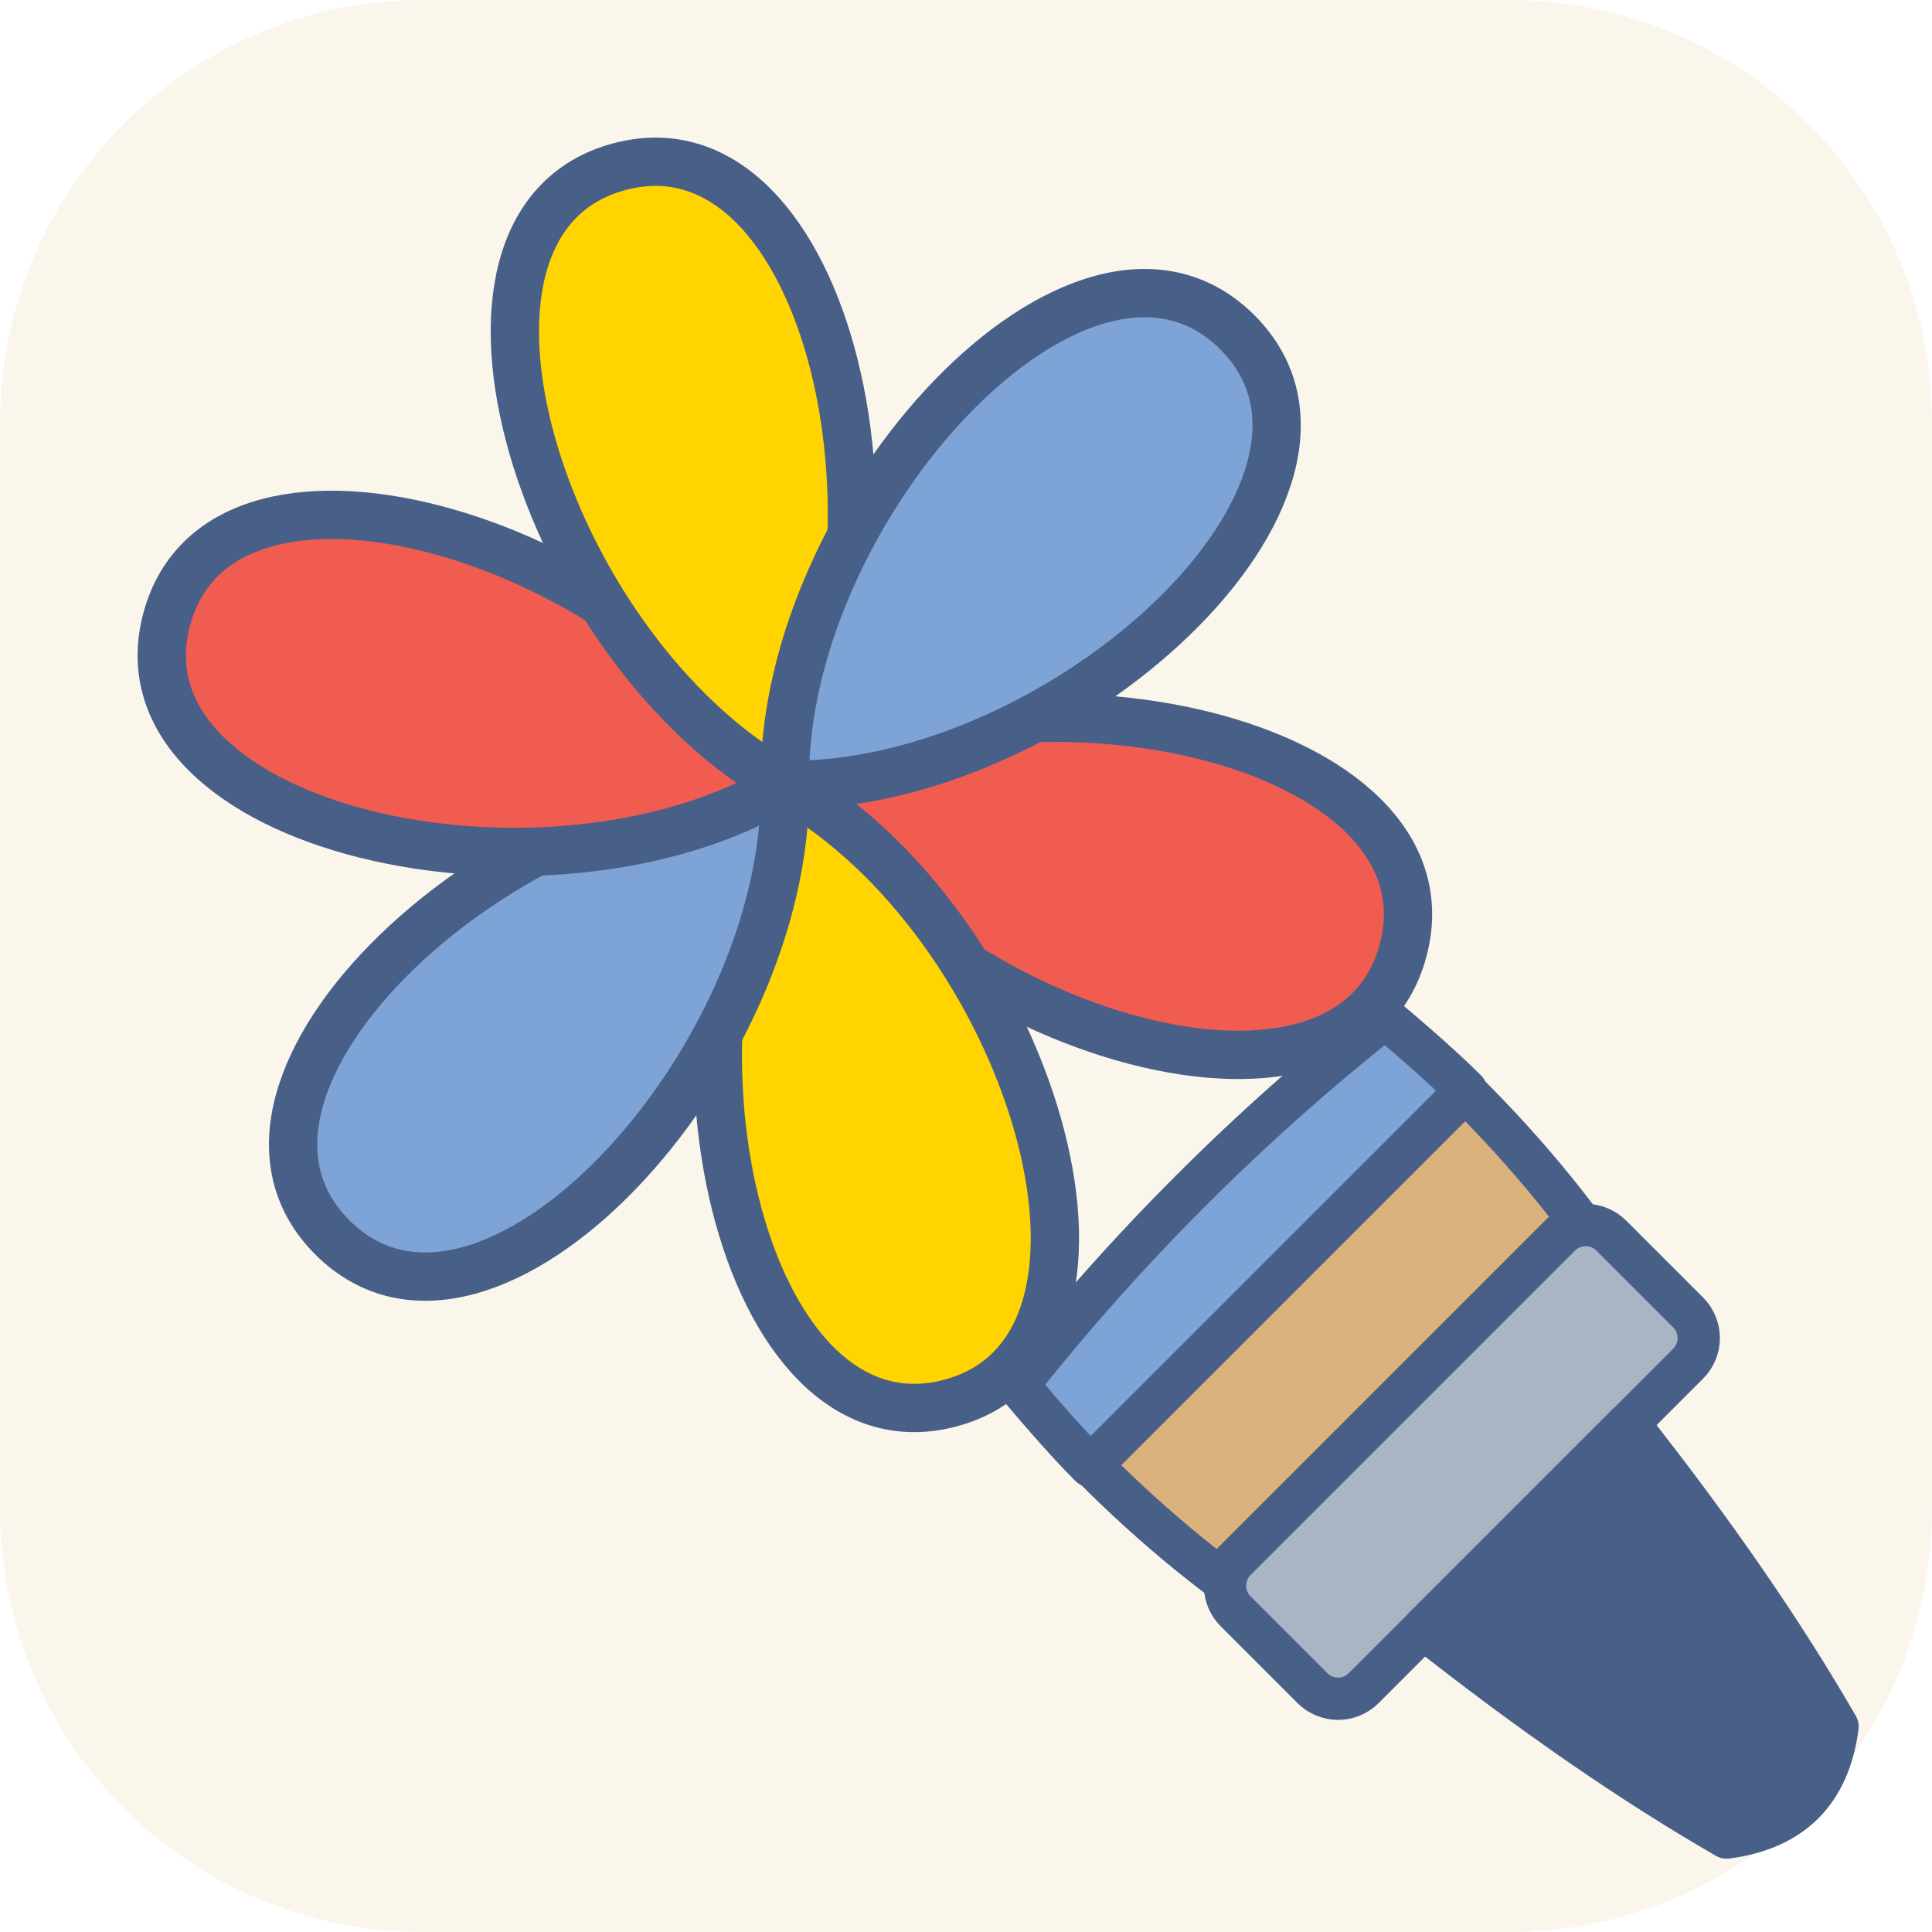
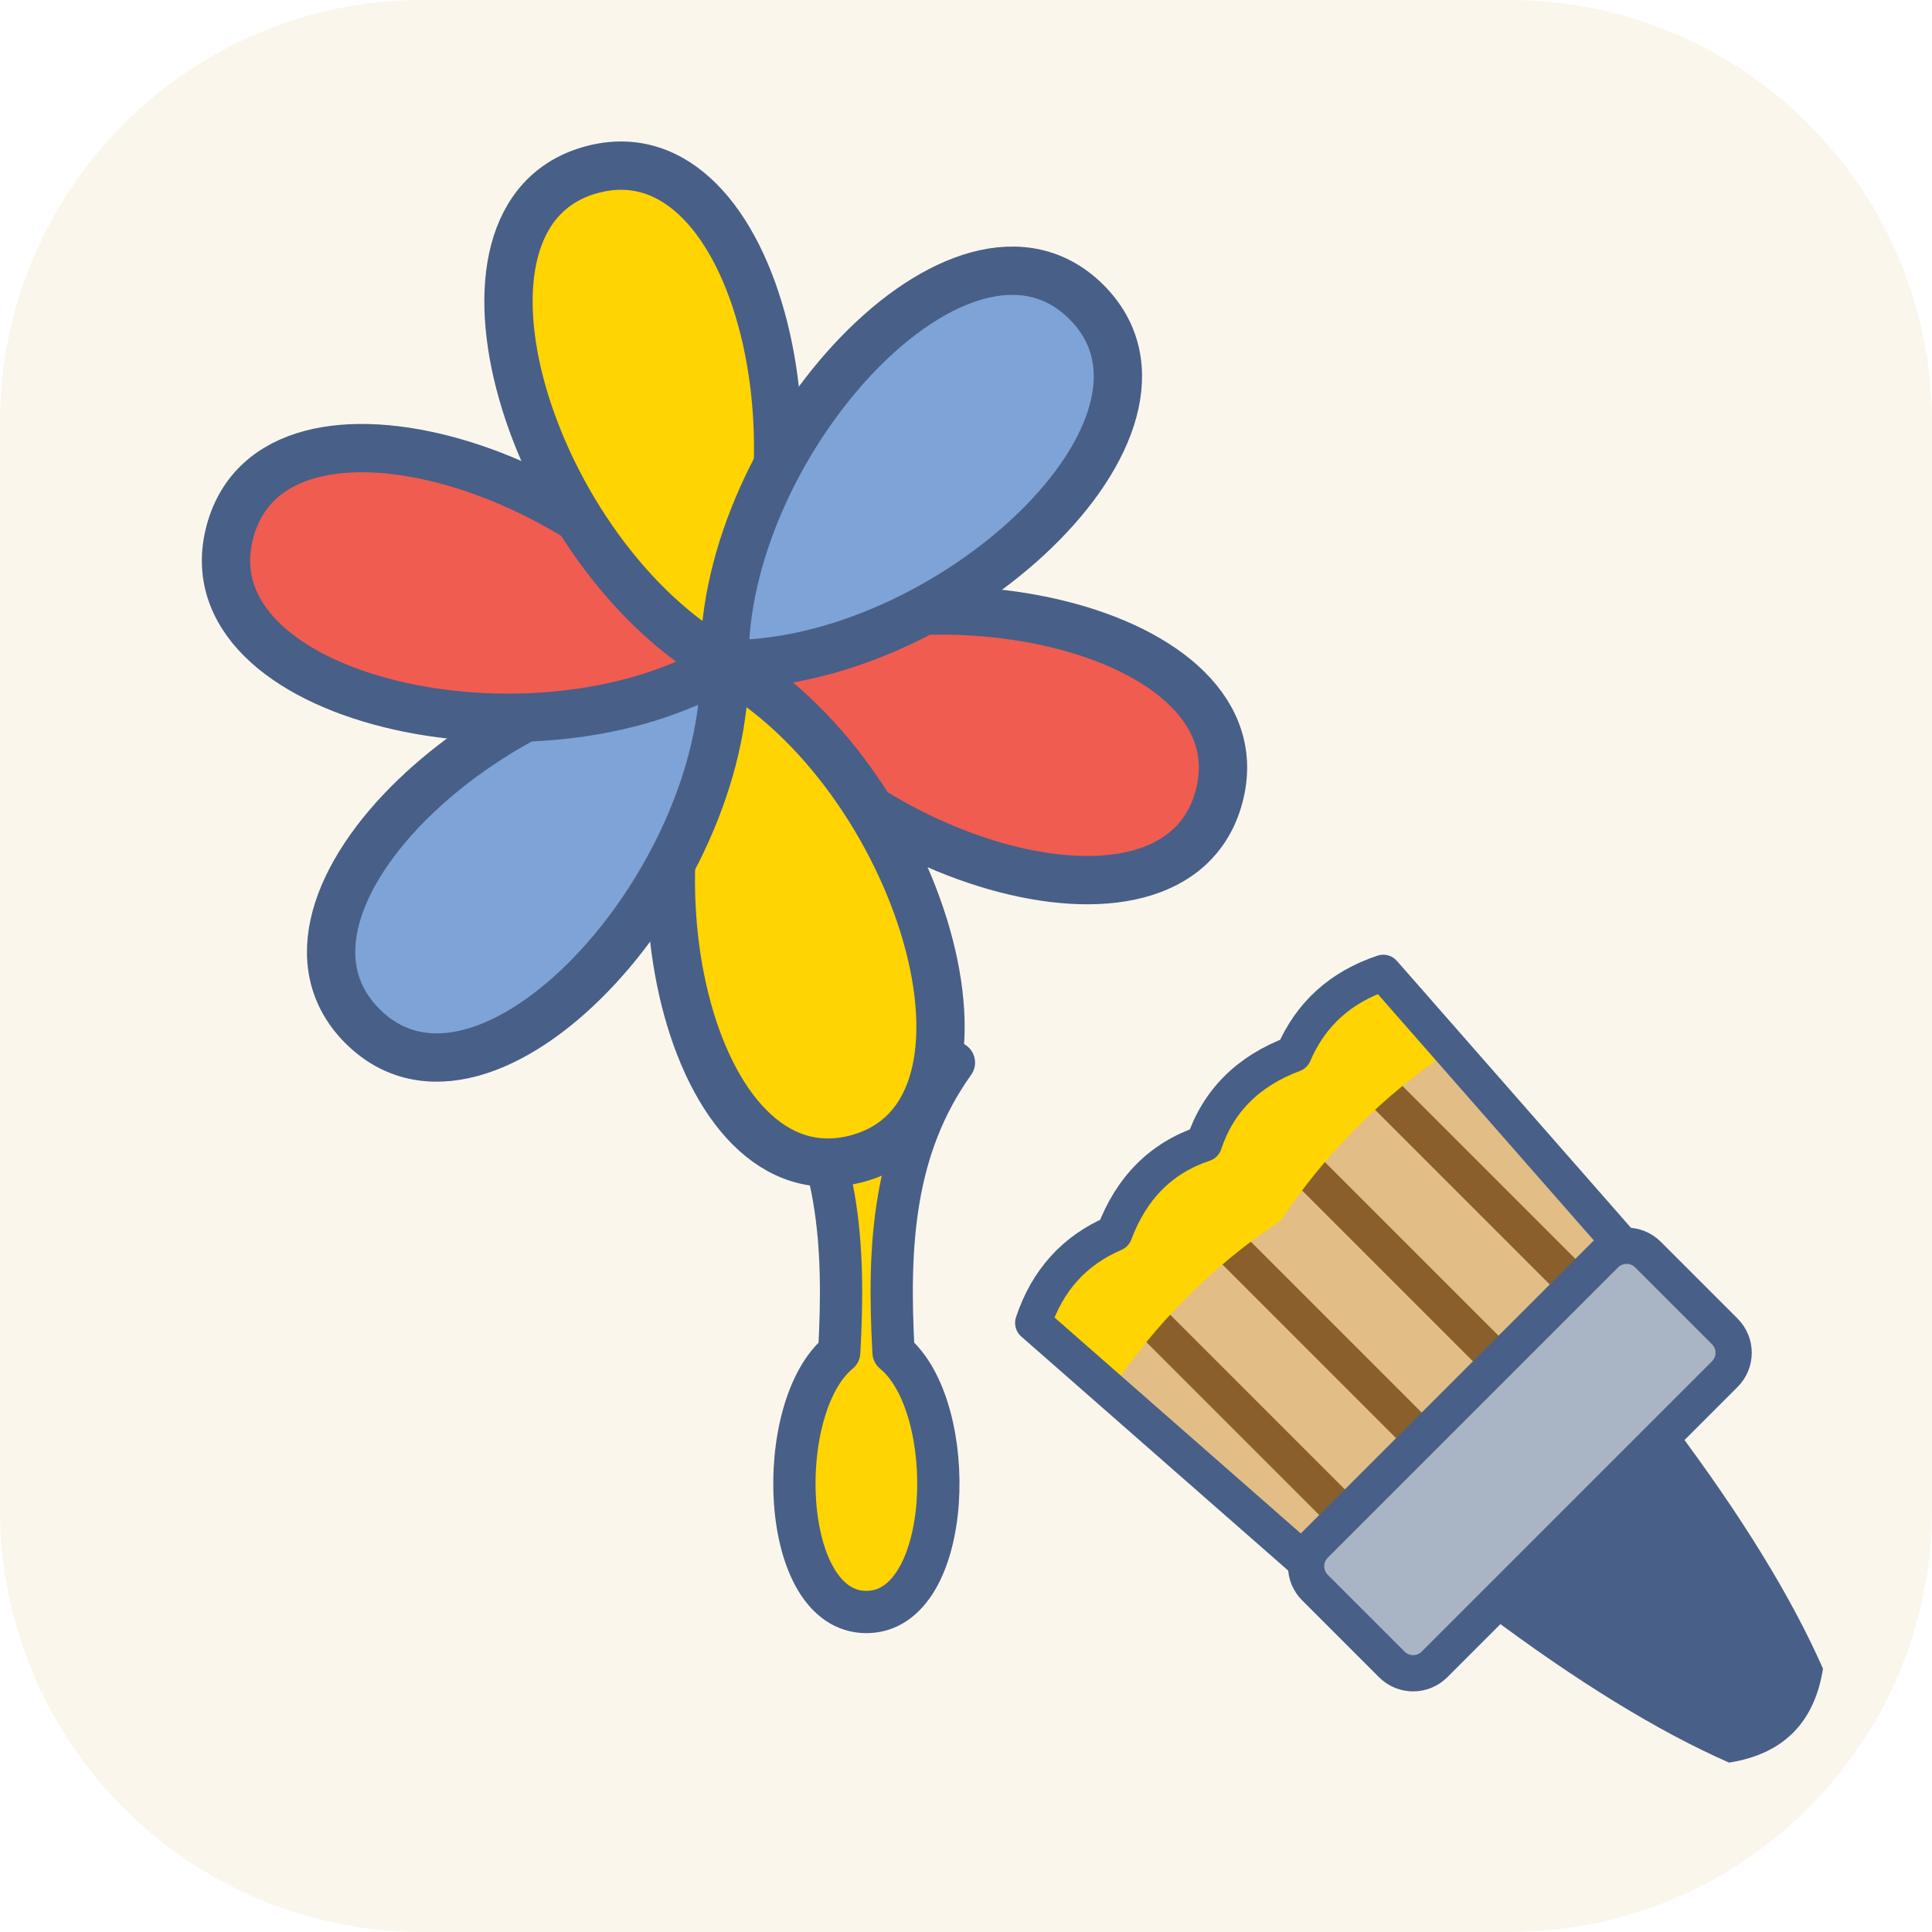
<svg xmlns="http://www.w3.org/2000/svg" viewBox="0 0 32 32">
  <rect width="32" height="32" rx="7" fill="#fbf6ec" />
-   <g transform="translate(13 13)" stroke="#485f88" stroke-width=".8" stroke-linejoin="round">
+   <path d="M12.9 17.6C13.9 19 14 20.6 13.9 22.4C12.8 23.3 12.9 26.7 14.35 26.7C15.8 26.7 15.9 23.3 14.8 22.4C14.7 20.6 14.8 19 15.8 17.6Z" fill="#ffd400" stroke="#485f88" stroke-width=".7" stroke-linejoin="round" />
+   <g transform="translate(12 11) scale(.8)" stroke="#485f88" stroke-width="1" stroke-linejoin="round">
    <path d="M0 0C3.2-3.3 10.6-3.6 10.6 0S3.2 3.3 0 0Z" fill="#f05c50" transform="rotate(15)" />
    <path d="M0 0C3.2-3.3 10.6-3.6 10.6 0S3.2 3.3 0 0Z" fill="#ffd400" transform="rotate(75)" />
    <path d="M0 0C3.2-3.3 10.6-3.6 10.6 0S3.2 3.3 0 0Z" fill="#7ea3d6" transform="rotate(135)" />
    <path d="M0 0C3.2-3.3 10.6-3.6 10.6 0S3.2 3.3 0 0Z" fill="#f05c50" transform="rotate(195)" />
    <path d="M0 0C3.2-3.3 10.6-3.6 10.6 0S3.2 3.3 0 0Z" fill="#ffd400" transform="rotate(255)" />
    <path d="M0 0C3.2-3.3 10.6-3.6 10.6 0S3.2 3.3 0 0Z" fill="#7ea3d6" transform="rotate(315)" />
  </g>
-   <g transform="translate(19.9 19.9) rotate(45)" stroke="#485f88" stroke-width=".7" stroke-linejoin="round">
-     <path d="M0-4.3Q2.4-4.5 4.6-4.2V4.2Q2.4 4.5 0 4.3Q-.5 0 0-4.3Z" fill="#d9b27c" />
-     <path d="M0-4.3Q-.5 0 0 4.3Q1.1 4.4 1.8 4.4V-4.4Q1.1-4.4 0-4.3Z" fill="#7ea3d6" />
-     <rect x="4.6" y="-4.4" width="3" height="8.8" rx=".6" fill="#a9b4c4" />
-     <path d="M7.6-2.4Q11-2 13.6-1.3Q14.6 0 13.6 1.3Q11 2 7.6 2.4Z" fill="#485f88" />
+   <g transform="translate(19.8 18.8) rotate(45)" stroke-linejoin="round">
+     <path d="M6.4-3.7 0.3-4.1Q-.2-3.1 .2-2.1Q-.3-1 .2 0Q-.3 1 .2 2.1Q-.2 3.1 .3 4.1L6.4 3.7Z" fill="#e2be86" />
+     <g stroke="#8a5f2c" stroke-width=".6" stroke-linecap="round">
+       <path d="M0.4 -2.7 H6" />
+       <path d="M0.4 -0.9 H6" />
+       <path d="M0.4 0.9 H6" />
+       <path d="M0.4 2.7 H6" />
+     </g>
+     <path d="M2 -4Q1.6-2 2 0Q1.6 2 2 4L.3 4.1Q-.2 3.1 .2 2.1Q-.3 1 .2 0Q-.3-1 .2-2.1Q-.2-3.1 .3-4.1Z" fill="#ffd400" />
+     <path d="M6.4-3.7 0.3-4.1Q-.2-3.1 .2-2.1Q-.3-1 .2 0Q-.3 1 .2 2.1Q-.2 3.1 .3 4.1L6.4 3.7" fill="none" stroke="#485f88" stroke-width=".6" />
+     <rect x="6.2" y="-3.9" width="2.8" height="7.8" rx=".5" fill="#a9b4c4" stroke="#485f88" stroke-width=".6" />
+     <path d="M9-2.2Q11.8-1.8 13.6-1.1Q14.4 0 13.6 1.1Q11.8 1.8 9 2.2Z" fill="#485f88" />
  </g>
</svg>
